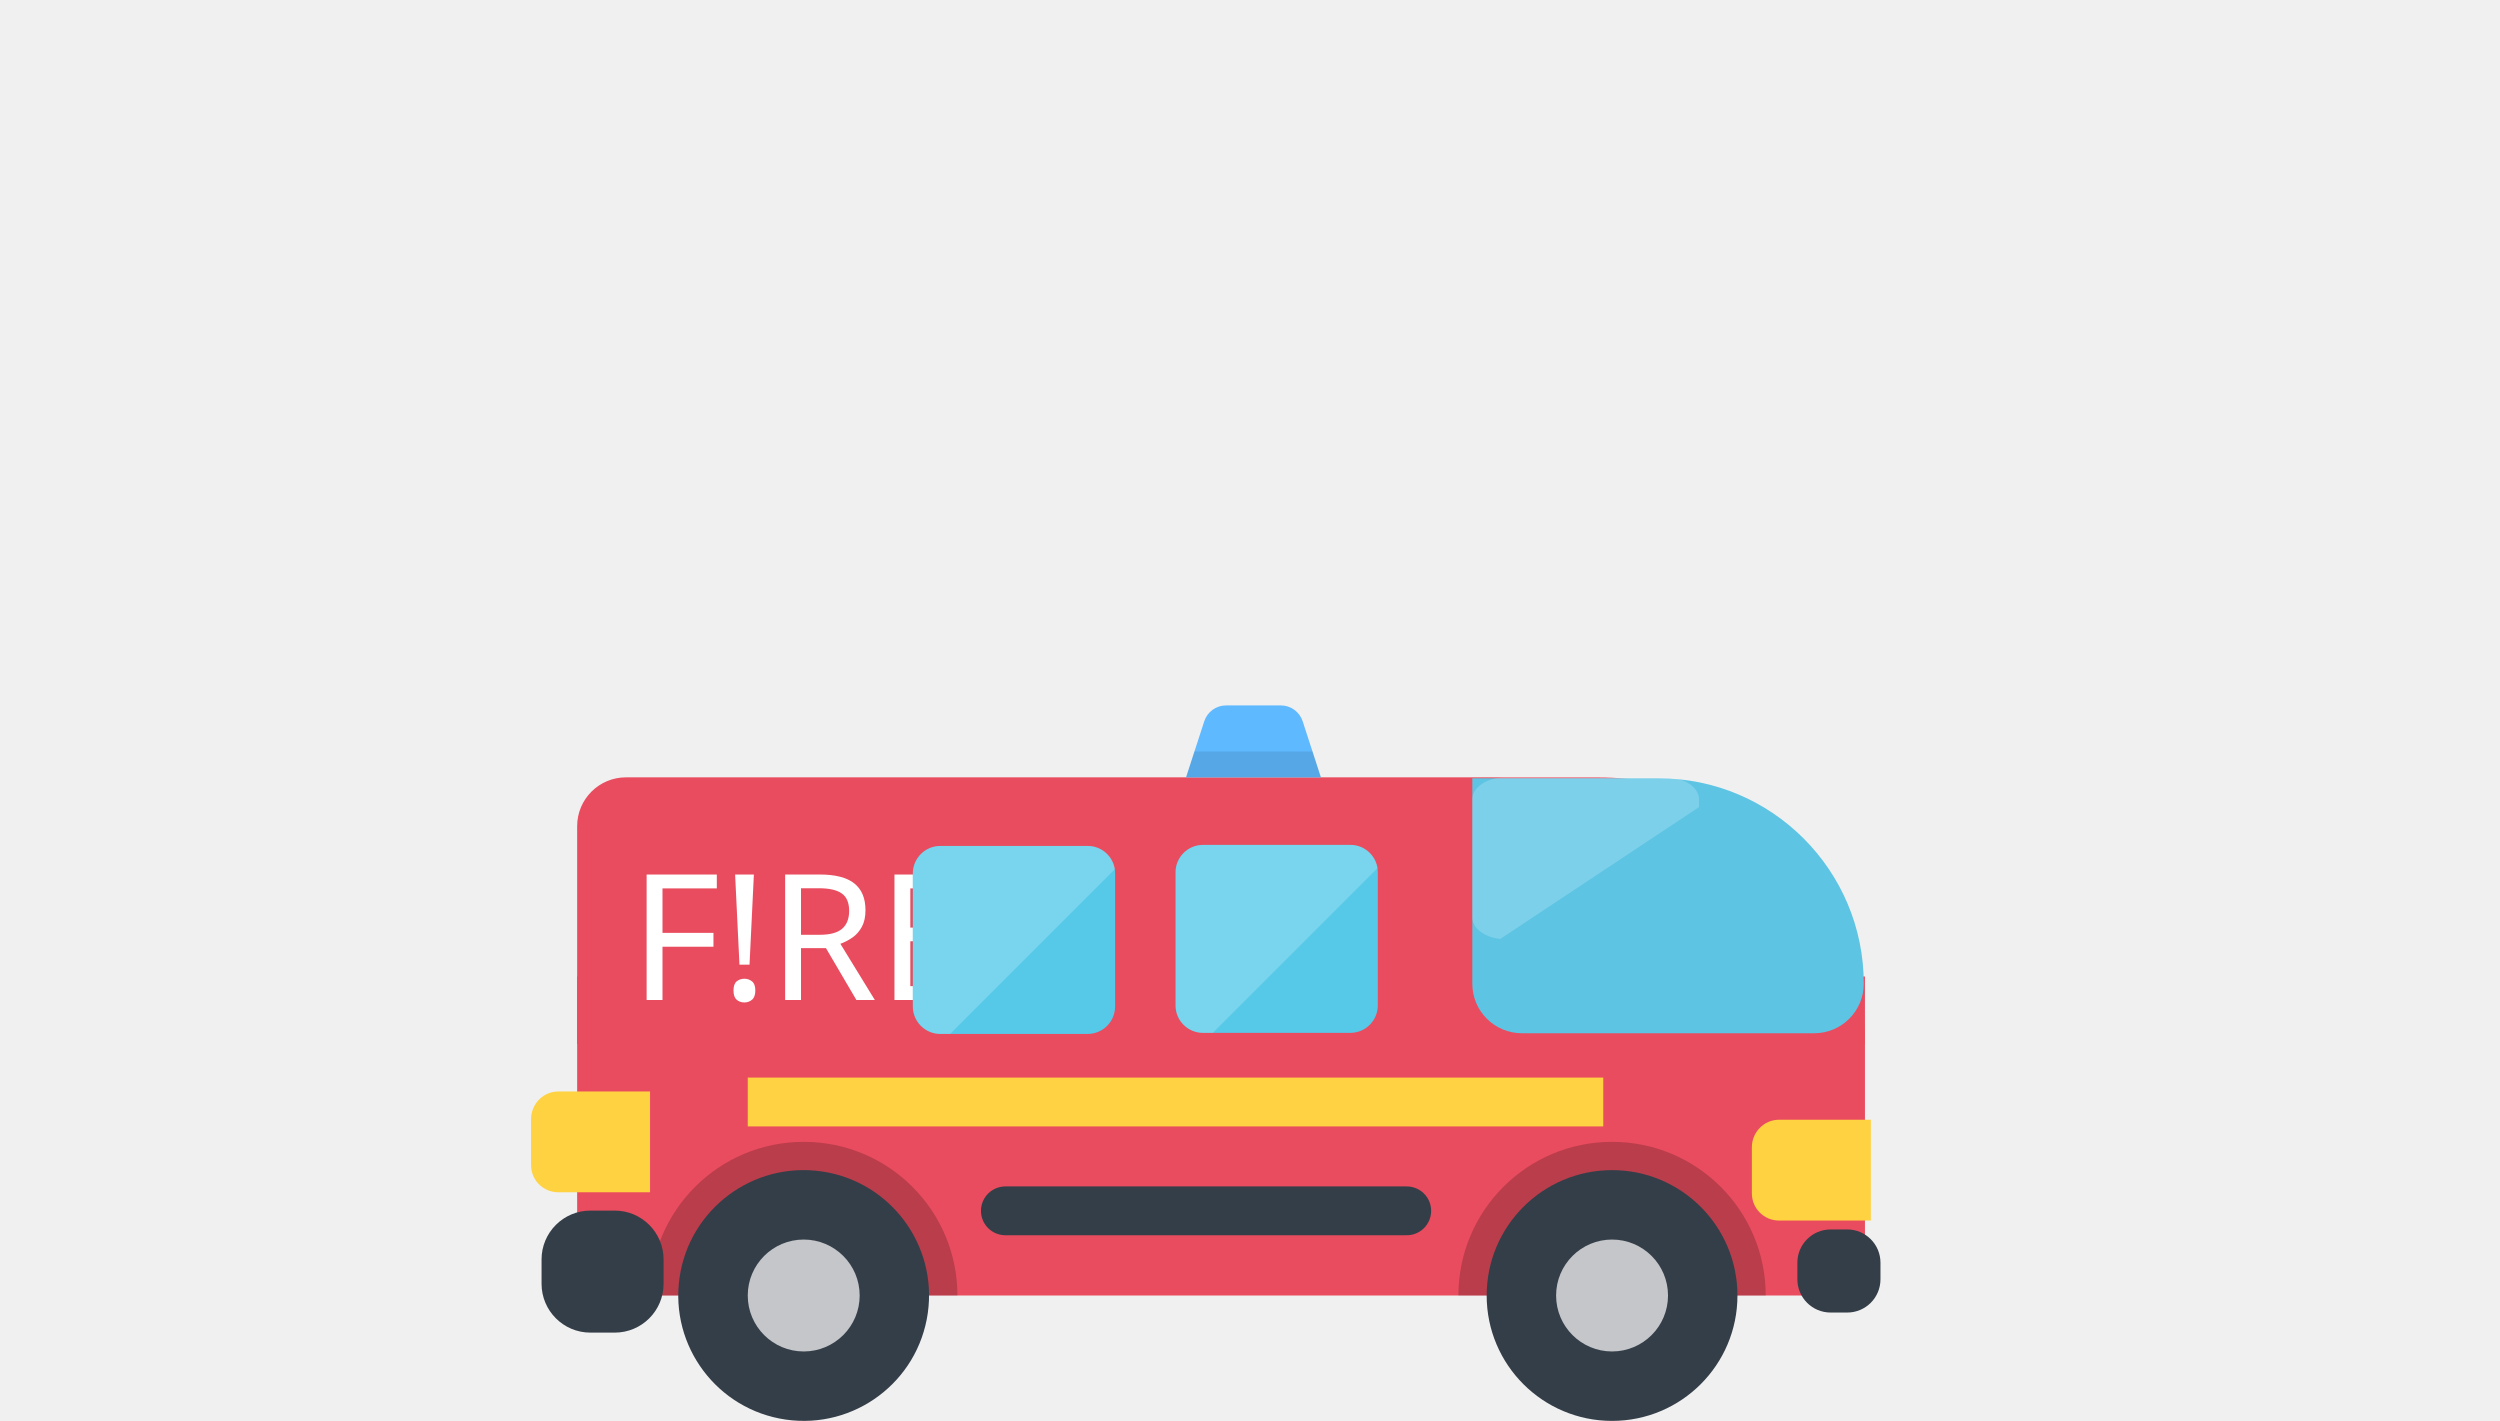
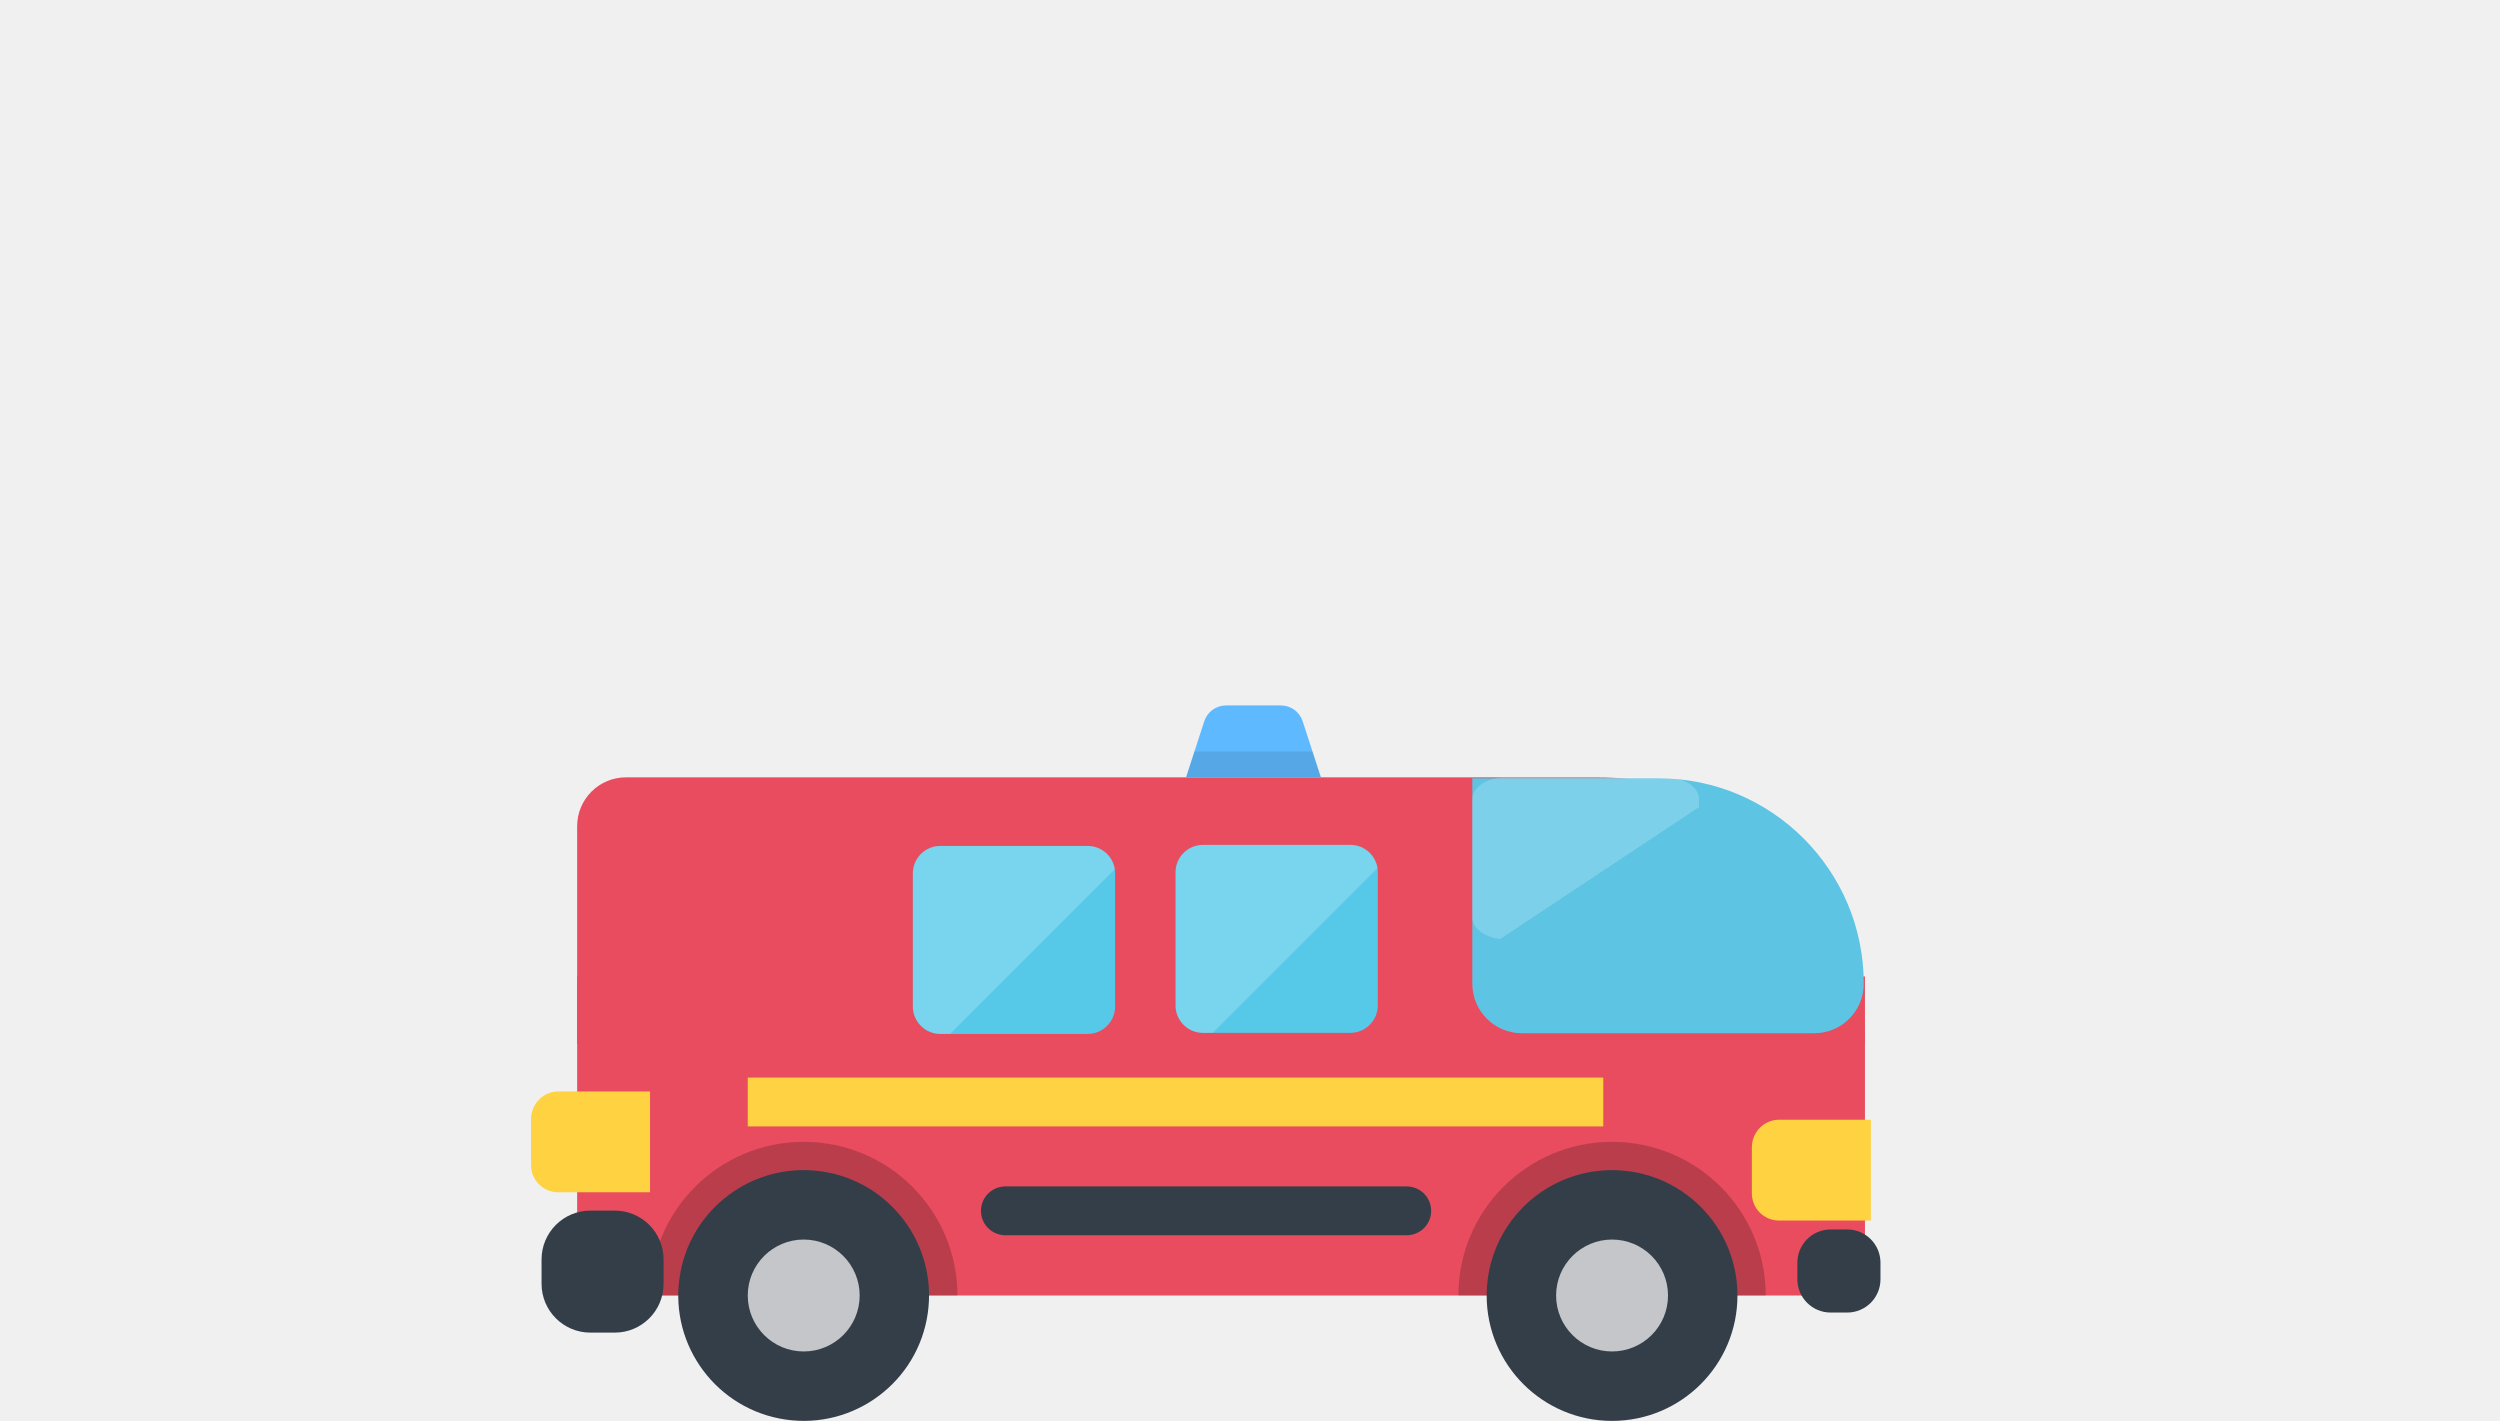
<svg xmlns="http://www.w3.org/2000/svg" version="1.1" id="Calque_1" x="0px" y="0px" viewBox="0 0 512 291" style="enable-background:new 0 0 512 291;" xml:space="preserve">
  <style type="text/css">
	.st0{fill:#E94C5E;}
	.st1{opacity:0.2;fill:#020203;enable-background:new    ;}
	.st2{fill:#343E48;}
	.st3{fill:#C4C6C9;}
	.st4{fill:#5DC4E3;}
	.st5{fill:#FFD242;}
	.st6{opacity:0.2;fill:#FFFFFF;enable-background:new    ;}
	.st7{fill:none;stroke:#343E48;stroke-width:10;stroke-linecap:round;stroke-miterlimit:10;}
	.st8{fill:none;stroke:#FFD244;stroke-width:10;stroke-miterlimit:10;}
- 	.st9{fill:#FFFFFF;}
- 	.st10{font-family:'TheFountainofWishes-Regular';}
- 	.st11{font-size:36px;}
- 	.st12{fill:#5FB9FF;}
- 	.st13{opacity:0.1;enable-background:new    ;}
- 	.st14{fill:#57C9E8;}
+ 	.st9{fill:#5FB9FF;}
+ 	.st10{opacity:0.1;enable-background:new    ;}
+ 	.st11{fill:#57C9E8;}
</style>
  <rect x="118.2" y="199.98" class="st0" width="263.74" height="65.34" />
  <path class="st0" d="M381.94,213.82H118.2V169.2c0-5.52,4.48-10,10-10h199.12C357.49,159.21,381.94,183.66,381.94,213.82  L381.94,213.82z" />
  <path id="path162_1_" class="st1" d="M298.68,265.32c0-17.39,14.08-31.47,31.47-31.47c17.39,0,31.47,14.08,31.47,31.47H298.68  L298.68,265.32z" />
  <path id="path162" class="st1" d="M133.14,265.32c0-17.39,14.08-31.47,31.47-31.47s31.47,14.08,31.47,31.47H133.14L133.14,265.32z" />
  <ellipse id="circle168" transform="matrix(0.1414 -0.9899 0.9899 0.1414 -121.3279 390.7475)" class="st2" cx="164.61" cy="265.32" rx="25.68" ry="25.68" />
  <circle id="circle170" class="st3" cx="164.6" cy="265.32" r="11.46" />
  <circle id="circle168_1_" class="st2" cx="330.15" cy="265.32" r="25.68" />
  <circle id="circle170_1_" class="st3" cx="330.15" cy="265.32" r="11.46" />
  <path class="st4" d="M301.53,159.39v42.07c0,5.61,4.55,10.15,10.15,10.15h59.87c5.61,0,10.15-4.55,10.15-10.15l0,0  c0-23.23-18.83-42.07-42.07-42.07H301.53z" />
  <path id="path224" class="st5" d="M364.36,229.32h18.79v20.65h-18.79c-3.1,0-5.58-2.48-5.58-5.58v-9.4  C358.77,231.88,361.26,229.32,364.36,229.32z" />
  <path class="st2" d="M378.31,268.81h-3.4c-3.76,0-6.81-3.05-6.81-6.81v-3.4c0-3.76,3.05-6.81,6.81-6.81h3.4  c3.76,0,6.81,3.05,6.81,6.81v3.4C385.12,265.77,382.07,268.81,378.31,268.81z" />
  <path id="path236_1_" class="st6" d="M301.53,187.86v-24.15c0-2.48,3.03-4.5,6.78-4.5h32.87c3.74,0,6.78,2.01,6.78,4.5v1.58  l-40.7,27C304.01,191.96,301.53,190.1,301.53,187.86L301.53,187.86z" />
  <line class="st7" x1="205.9" y1="247.98" x2="288.1" y2="247.98" />
  <path id="path224_1_" class="st5" d="M114.34,223.53h18.79v20.65h-18.79c-3.1,0-5.58-2.48-5.58-5.58v-9.4  C108.76,226.1,111.24,223.53,114.34,223.53z" />
  <path class="st2" d="M125.9,272.92h-4.99c-5.52,0-10-4.48-10-10v-4.99c0-5.52,4.48-10,10-10h4.99c5.52,0,10,4.48,10,10v4.99  C135.9,268.45,131.42,272.92,125.9,272.92z" />
  <line class="st8" x1="153.14" y1="225.69" x2="328.35" y2="225.69" />
-   <text transform="matrix(1 0 0 1 128.9444 204.8041)" class="st9 st10 st11">F!RE</text>
-   <path id="path184" class="st12" d="M262.32,144.47H251.1c-2.04,0-3.84,1.31-4.47,3.25l-3.73,11.49h27.62l-3.73-11.49  C266.16,145.79,264.36,144.47,262.32,144.47z" />
-   <polygon id="polygon186" class="st13" points="270.52,159.21 268.8,153.9 244.62,153.9 242.9,159.21 " />
-   <path id="path180" class="st14" d="M246.36,211.53h30.19c3.1,0,5.62-2.52,5.62-5.62v-27.26c0-3.1-2.52-5.62-5.62-5.62h-30.19  c-3.1,0-5.62,2.52-5.62,5.62v27.26C240.74,209.02,243.26,211.53,246.36,211.53z" />
+   <path id="path184" class="st9" d="M262.32,144.47H251.1c-2.04,0-3.84,1.31-4.47,3.25l-3.73,11.49h27.62l-3.73-11.49  C266.16,145.79,264.36,144.47,262.32,144.47z" />
+   <polygon id="polygon186" class="st10" points="270.52,159.21 268.8,153.9 244.62,153.9 242.9,159.21 " />
+   <path id="path180" class="st11" d="M246.36,211.53h30.19c3.1,0,5.62-2.52,5.62-5.62v-27.26c0-3.1-2.52-5.62-5.62-5.62h-30.19  c-3.1,0-5.62,2.52-5.62,5.62v27.26C240.74,209.02,243.26,211.53,246.36,211.53z" />
  <path id="path236" class="st6" d="M276.59,173.04H246.4c-3.1,0-5.62,2.52-5.62,5.62v27.26c0,3.1,2.52,5.62,5.62,5.62h1.98  l33.75-33.75C281.71,175.09,279.4,173.04,276.59,173.04L276.59,173.04z" />
-   <path id="path180_1_" class="st14" d="M192.56,211.75h30.19c3.1,0,5.62-2.52,5.62-5.62v-27.26c0-3.1-2.52-5.62-5.62-5.62h-30.19  c-3.1,0-5.62,2.52-5.62,5.62v27.26C186.94,209.23,189.46,211.75,192.56,211.75z" />
+   <path id="path180_1_" class="st11" d="M192.56,211.75h30.19c3.1,0,5.62-2.52,5.62-5.62v-27.26c0-3.1-2.52-5.62-5.62-5.62h-30.19  c-3.1,0-5.62,2.52-5.62,5.62v27.26C186.94,209.23,189.46,211.75,192.56,211.75z" />
  <path id="path236_2_" class="st6" d="M222.79,173.25H192.6c-3.1,0-5.62,2.52-5.62,5.62v27.26c0,3.1,2.52,5.62,5.62,5.62h1.98  l33.75-33.75C227.91,175.31,225.59,173.25,222.79,173.25L222.79,173.25z" />
</svg>
